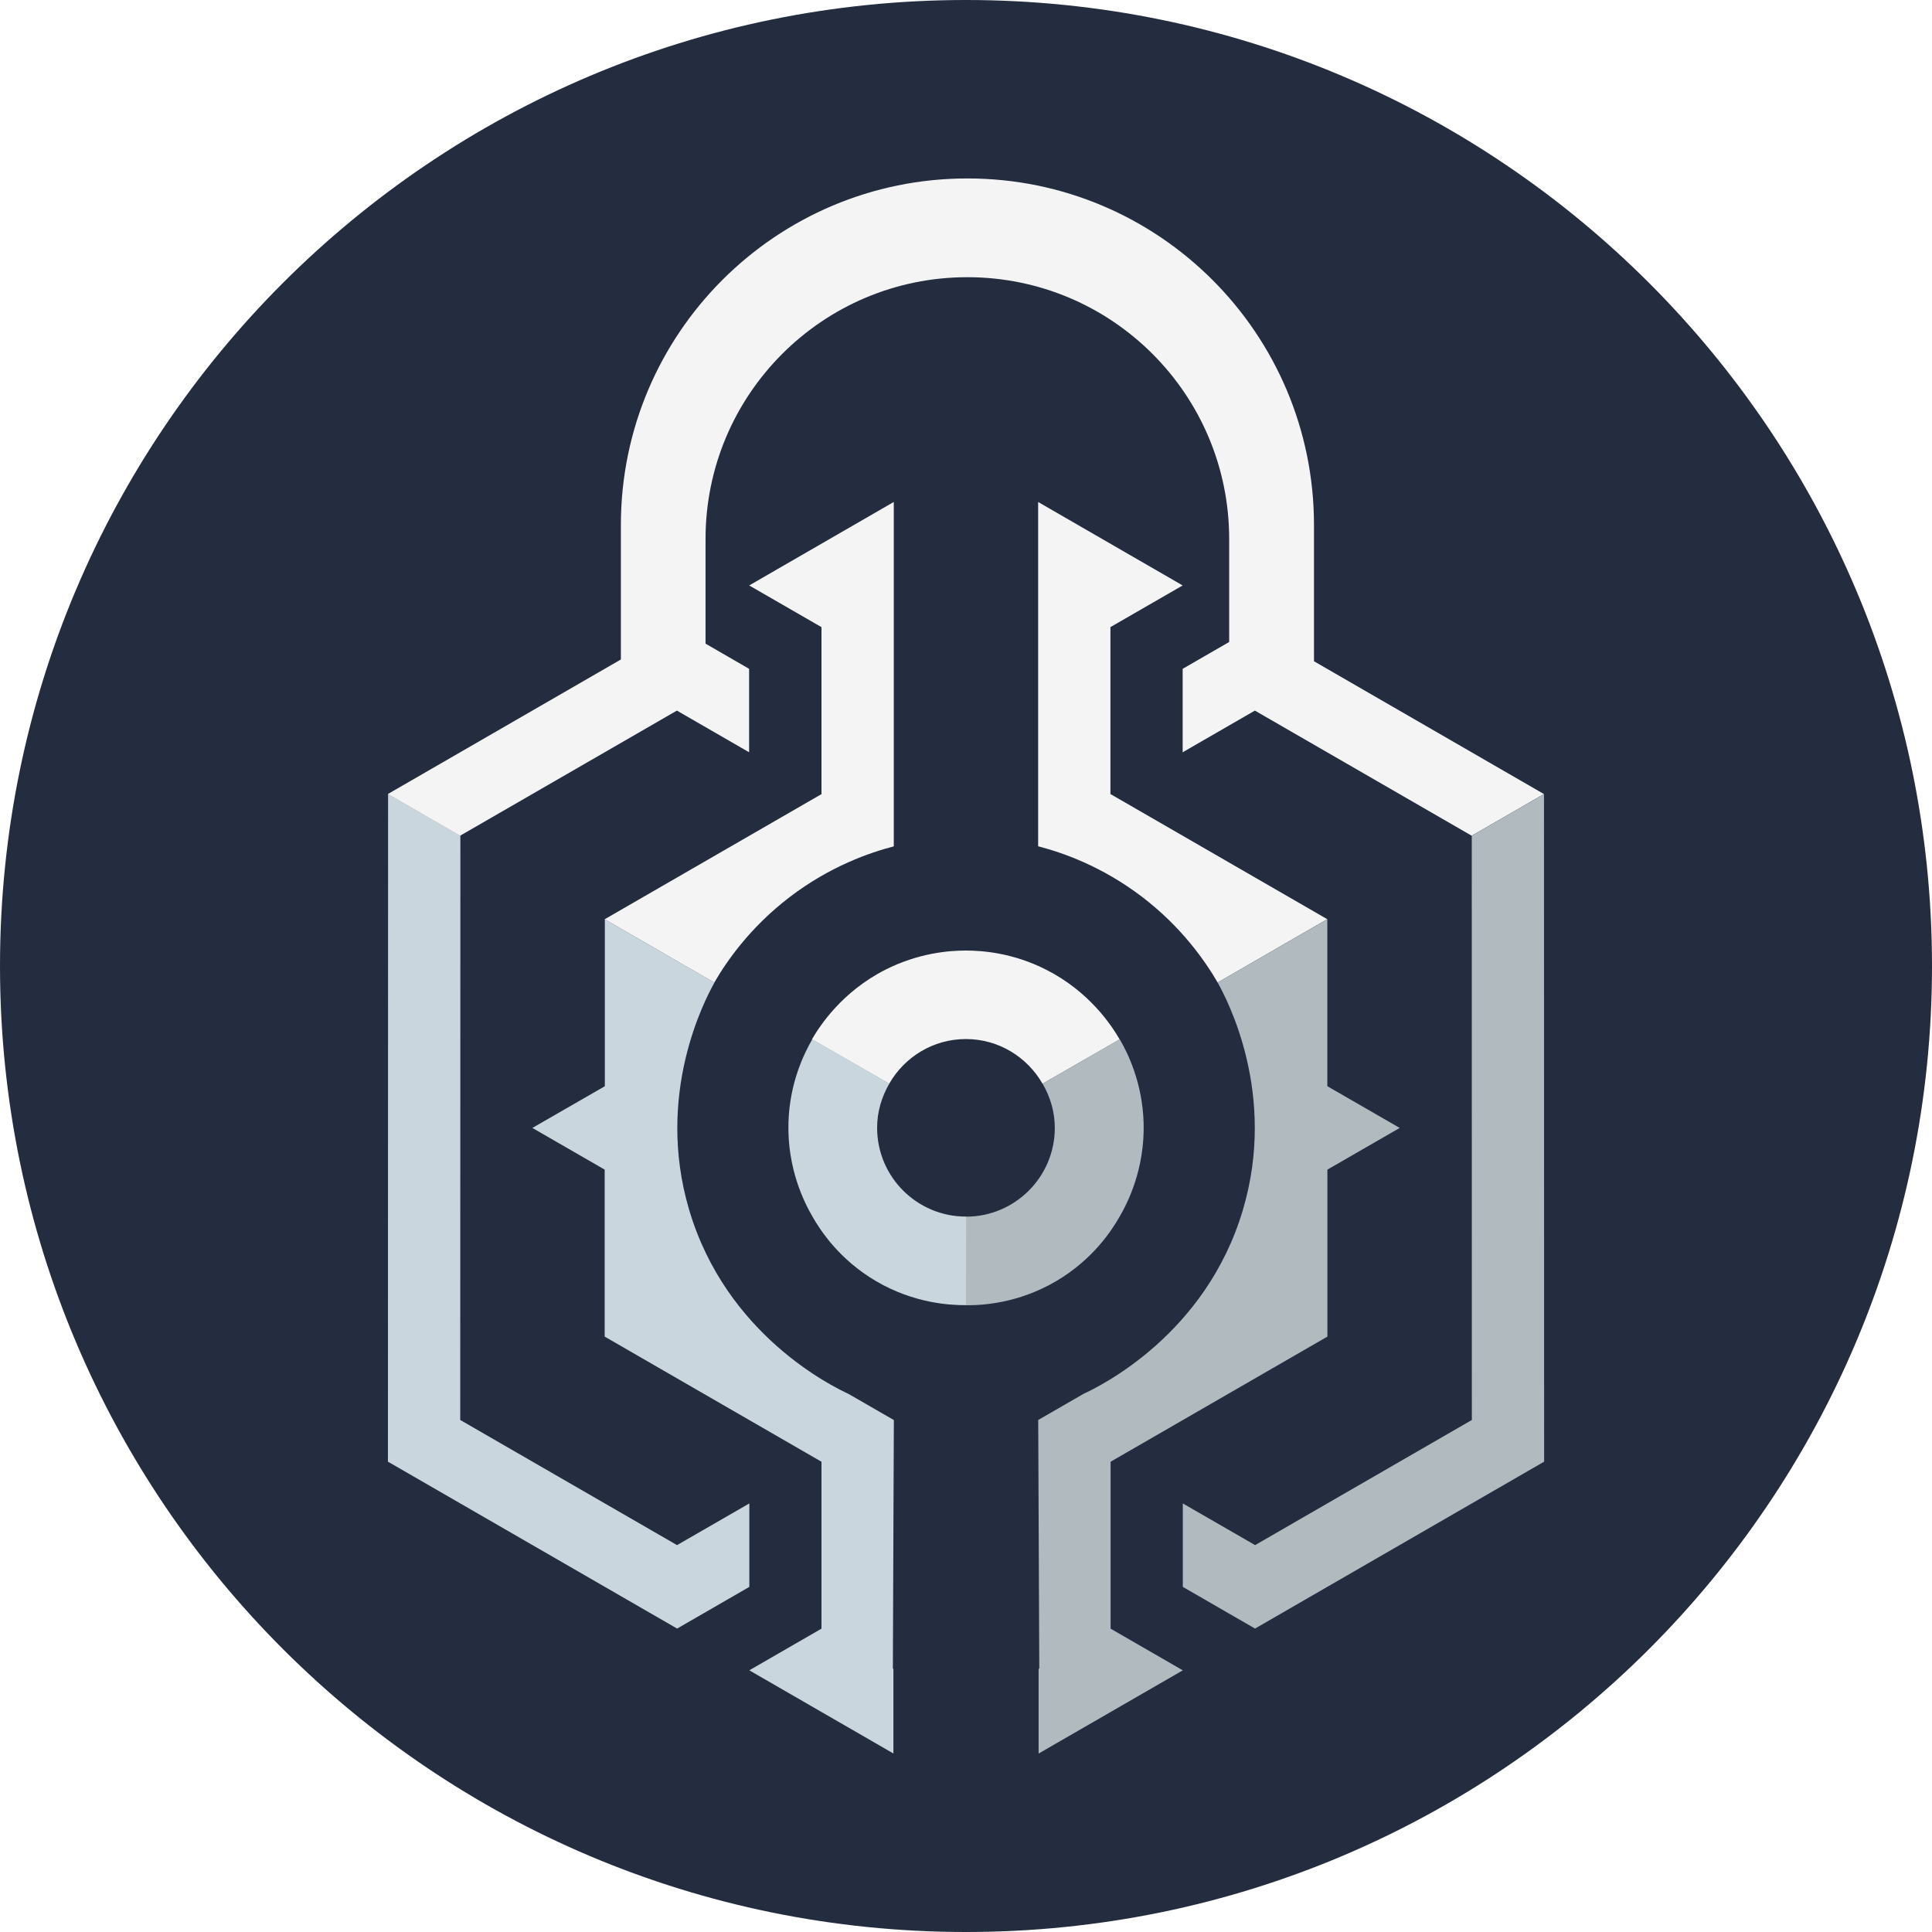
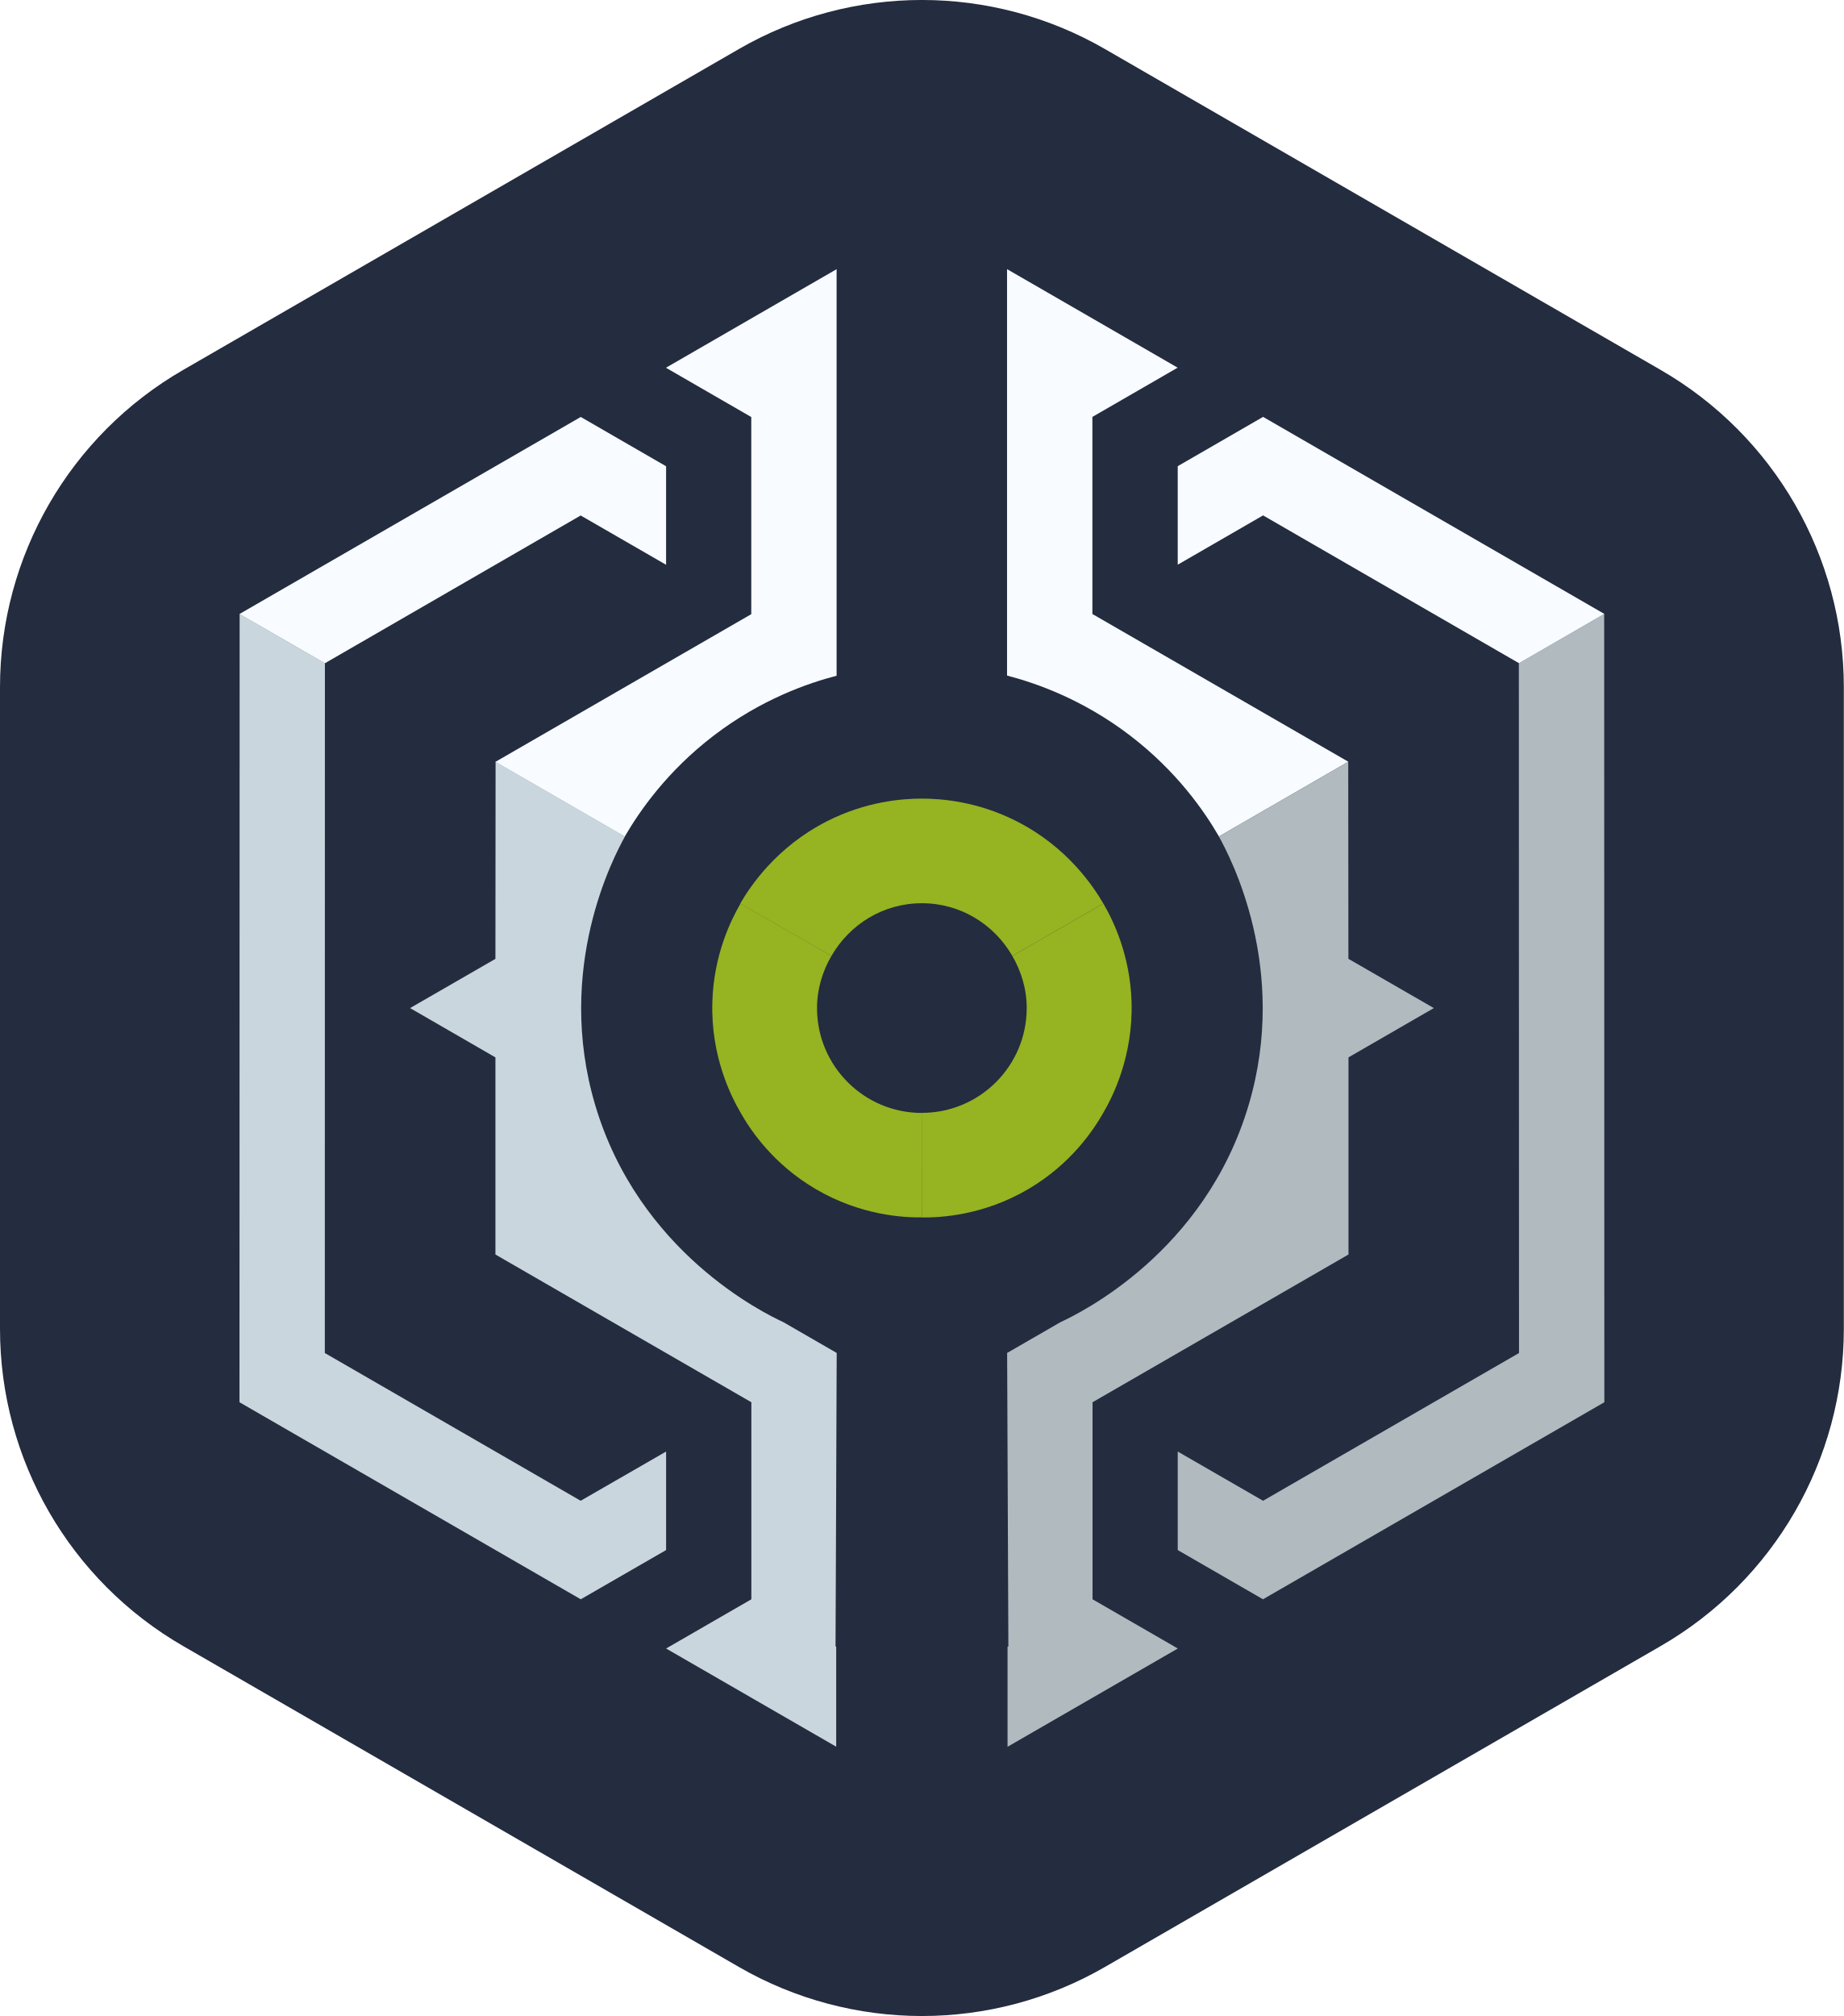
- <svg xmlns="http://www.w3.org/2000/svg" id="Logo" viewBox="0 0 256.28 256.28">
+ <svg xmlns="http://www.w3.org/2000/svg" id="Calque_1" data-name="Calque 1" viewBox="0 0 224.05 244.94">
  <defs>
    <style>
      .cls-1 {
-         fill: #f4f4f4;
+         fill: #b0babf;
      }

      .cls-2 {
-         fill: #b0babf;
+         fill: #242c3f;
      }

      .cls-3 {
-         fill: #242c3f;
+         fill: #cad6dd;
      }

      .cls-4 {
-         fill: #cad6dd;
+         fill: #96b321;
+       }
+ 
+       .cls-5 {
+         fill: #f8fbff;
      }
    </style>
  </defs>
-   <rect id="Background" class="cls-3" x="0" y="0" width="256.28" height="256.28" rx="128.14" ry="128.14" />
-   <g id="Logo-2" data-name="Logo">
+   <path class="cls-2" d="m0,83.48v77.98c0,15.9,8.48,30.58,22.25,38.53l67.53,38.99c13.77,7.95,30.73,7.95,44.49,0l67.53-38.99c13.77-7.95,22.25-22.64,22.25-38.53v-77.98c0-15.9-8.48-30.58-22.25-38.53L134.27,5.96c-13.77-7.95-30.73-7.95-44.49,0L22.25,44.95C8.48,52.9,0,67.59,0,83.48Z" />
+   <g>
    <g>
-       <polygon class="cls-4" points="61.05 188.36 61.07 110.86 51.48 105.33 51.46 193.89 89.82 216.03 99.4 210.5 99.4 199.43 89.81 204.96 61.05 188.36" />
-       <path class="cls-1" d="m118.55,66.59l-19.17,11.07,9.59,5.53v22.15l-28.76,16.6c4.85,2.8,9.69,5.6,14.54,8.4,1.63-2.81,4.73-7.32,10.01-11.35,5.37-4.1,10.64-5.9,13.8-6.72v-45.67Z" />
-       <path class="cls-1" d="m174.3,87.71v-18.07c0-25.39-20.58-45.97-45.97-45.97s-45.97,20.58-45.97,45.97v17.84l-30.91,17.85,9.58,5.53,28.76-16.6,9.58,5.53v-11.07l-5.78-3.34v-13.88c0-19.18,15.55-34.73,34.73-34.73s34.73,15.55,34.73,34.73v13.66l-6.17,3.56v11.07l9.58-5.53,28.76,16.6,9.58-5.53-30.51-17.62Z" />
-       <path class="cls-1" d="m147.29,83.19l9.59-5.53-19.17-11.07v45.67c3.17.82,8.43,2.62,13.8,6.72,5.28,4.03,8.37,8.54,10.01,11.35,4.85-2.8,9.69-5.6,14.54-8.4l-28.76-16.6v-22.15Z" />
-       <polygon class="cls-2" points="204.81 105.33 195.23 110.86 195.24 188.36 166.49 204.96 156.9 199.43 156.9 210.5 166.48 216.03 204.83 193.89 204.81 105.33" />
-       <path class="cls-2" d="m176.07,144.08v-22.15c-4.86,2.8-9.7,5.6-14.55,8.4,1.27,2.29,7.91,14.8,3.35,30.16-4.91,16.57-18.98,23.4-21.15,24.41l-6,3.46.14,32.97-.09.05v11.23l19.13-11.04-9.58-5.53v-22.14l28.76-16.6v-22.15l9.59-5.53-9.59-5.53Z" />
-       <path class="cls-4" d="m99.4,221.57l19.11,11.03v-11.23l-.07-.04.07-17.98v-.37h0l.06-14.61-6-3.46c-2.17-1.01-16.24-7.84-21.15-24.41-4.55-15.36,2.08-27.87,3.35-30.16-4.85-2.8-9.69-5.6-14.54-8.4v22.15s-9.61,5.53-9.61,5.53l9.59,5.53v22.15l28.76,16.6v22.14l-9.58,5.53Z" />
+       <polygon class="cls-3" points="39.47 164.39 39.48 80.59 29.12 74.6 29.1 170.37 70.57 194.31 80.94 188.33 80.94 176.36 70.56 182.34 39.47 164.39" />
+       <path class="cls-5" d="m101.65,32.71l-20.73,11.97,10.37,5.99v23.95l-31.1,17.95c5.24,3.03,10.48,6.05,15.72,9.08,1.77-3.04,5.11-7.92,10.82-12.28,5.81-4.44,11.5-6.38,14.93-7.27v-49.38Z" />
+       <path class="cls-5" d="m132.73,50.66l10.37-5.99-20.73-11.97v49.38c3.42.89,9.11,2.83,14.93,7.27,5.71,4.36,9.06,9.24,10.82,12.28,5.24-3.03,10.48-6.05,15.72-9.08l-31.1-17.95v-23.95Z" />
+       <polygon class="cls-1" points="194.93 74.6 184.56 80.59 184.58 164.39 153.48 182.34 143.11 176.36 143.11 188.33 153.47 194.31 194.95 170.37 194.93 74.6" />
+       <path class="cls-1" d="m163.85,116.5l-.02-23.95c-5.24,3.03-10.48,6.05-15.72,9.08,1.37,2.48,8.55,16.01,3.62,32.62-5.31,17.92-20.52,25.3-22.87,26.39l-6.48,3.74.15,35.65-.1.06v12.14l20.69-11.94-10.36-5.98v-23.94l31.1-17.95v-23.95l10.37-5.99-10.37-5.98Z" />
+       <path class="cls-3" d="m80.94,200.29l20.67,11.93v-12.14l-.08-.05.08-19.45v-.4h0l.06-15.8-6.48-3.74c-2.35-1.09-17.56-8.48-22.87-26.39-4.92-16.61,2.25-30.14,3.62-32.62-5.24-3.03-10.48-6.05-15.72-9.08l-.02,23.95-10.37,5.98,10.37,5.99v23.95l31.1,17.95v23.94l-10.36,5.98Z" />
    </g>
    <g>
-       <path class="cls-2" d="m148.53,137.87l-10.23,5.88c1,1.73,1.62,3.71,1.62,5.86,0,6.5-5.27,11.78-11.78,11.78,0,0,0,0-.01,0,0,3.92,0,7.84.01,11.75,2.08.02,6.89-.22,11.95-3.19,4.87-2.86,7.39-6.74,8.42-8.55,1.08-1.85,3.37-6.36,3.19-12.48-.16-5.3-2.09-9.21-3.16-11.05Z" />
-       <path class="cls-1" d="m128.13,137.83c4.36,0,8.13,2.4,10.16,5.92l10.23-5.88c-1.11-1.91-4.04-6.34-9.73-9.23-4.41-2.25-8.48-2.55-10.67-2.55h0s0,0-.01,0h-.01c-2.18,0-6.25.31-10.67,2.55-5.69,2.9-8.61,7.32-9.73,9.23l10.25,5.89c2.03-3.53,5.8-5.93,10.17-5.93Z" />
-       <path class="cls-4" d="m128.13,161.38c-6.5,0-11.78-5.27-11.78-11.78,0-2.15.62-4.13,1.62-5.86l-10.22-5.88c-1.07,1.85-3.01,5.75-3.16,11.05-.18,6.12,2.11,10.63,3.19,12.48,1.03,1.81,3.55,5.69,8.42,8.55,5.06,2.97,9.86,3.2,11.95,3.19,0-3.92,0-7.84.01-11.75,0,0-.02,0-.03,0Z" />
+       <path class="cls-4" d="m134.07,109.78l-11.06,6.36c1.08,1.87,1.75,4.02,1.75,6.33,0,7.03-5.7,12.74-12.74,12.74,0,0,0,0-.01,0,0,4.24,0,8.47.01,12.71,2.25.02,7.45-.23,12.92-3.44,5.27-3.09,7.99-7.29,9.11-9.25,1.17-2,3.64-6.87,3.45-13.49-.17-5.73-2.26-9.96-3.42-11.95Z" />
+       <path class="cls-4" d="m112.02,109.74c4.72,0,8.79,2.59,10.99,6.4l11.06-6.36c-1.2-2.07-4.36-6.86-10.52-9.99-4.77-2.43-9.17-2.76-11.53-2.76h0s0,0-.01,0h-.01c-2.36,0-6.76.33-11.53,2.76-6.15,3.13-9.32,7.92-10.52,9.99l11.08,6.37c2.2-3.82,6.27-6.41,10.99-6.41Z" />
+       <path class="cls-4" d="m112.02,135.22c-7.03,0-12.74-5.7-12.74-12.74,0-2.32.67-4.47,1.75-6.34l-11.05-6.36c-1.16,2-3.25,6.22-3.42,11.95-.2,6.62,2.28,11.49,3.45,13.49,1.11,1.96,3.84,6.16,9.11,9.25,5.47,3.21,10.67,3.47,12.92,3.44,0-4.24,0-8.47.01-12.71,0,0-.02,0-.03,0Z" />
    </g>
+     <polygon class="cls-5" points="184.58 80.58 194.95 74.59 153.48 50.65 143.11 56.64 143.11 68.61 153.48 62.62 184.58 80.58" />
+     <polygon class="cls-5" points="39.47 80.59 70.56 62.63 80.94 68.62 80.94 56.65 70.57 50.66 29.1 74.6 39.47 80.59" />
  </g>
</svg>
